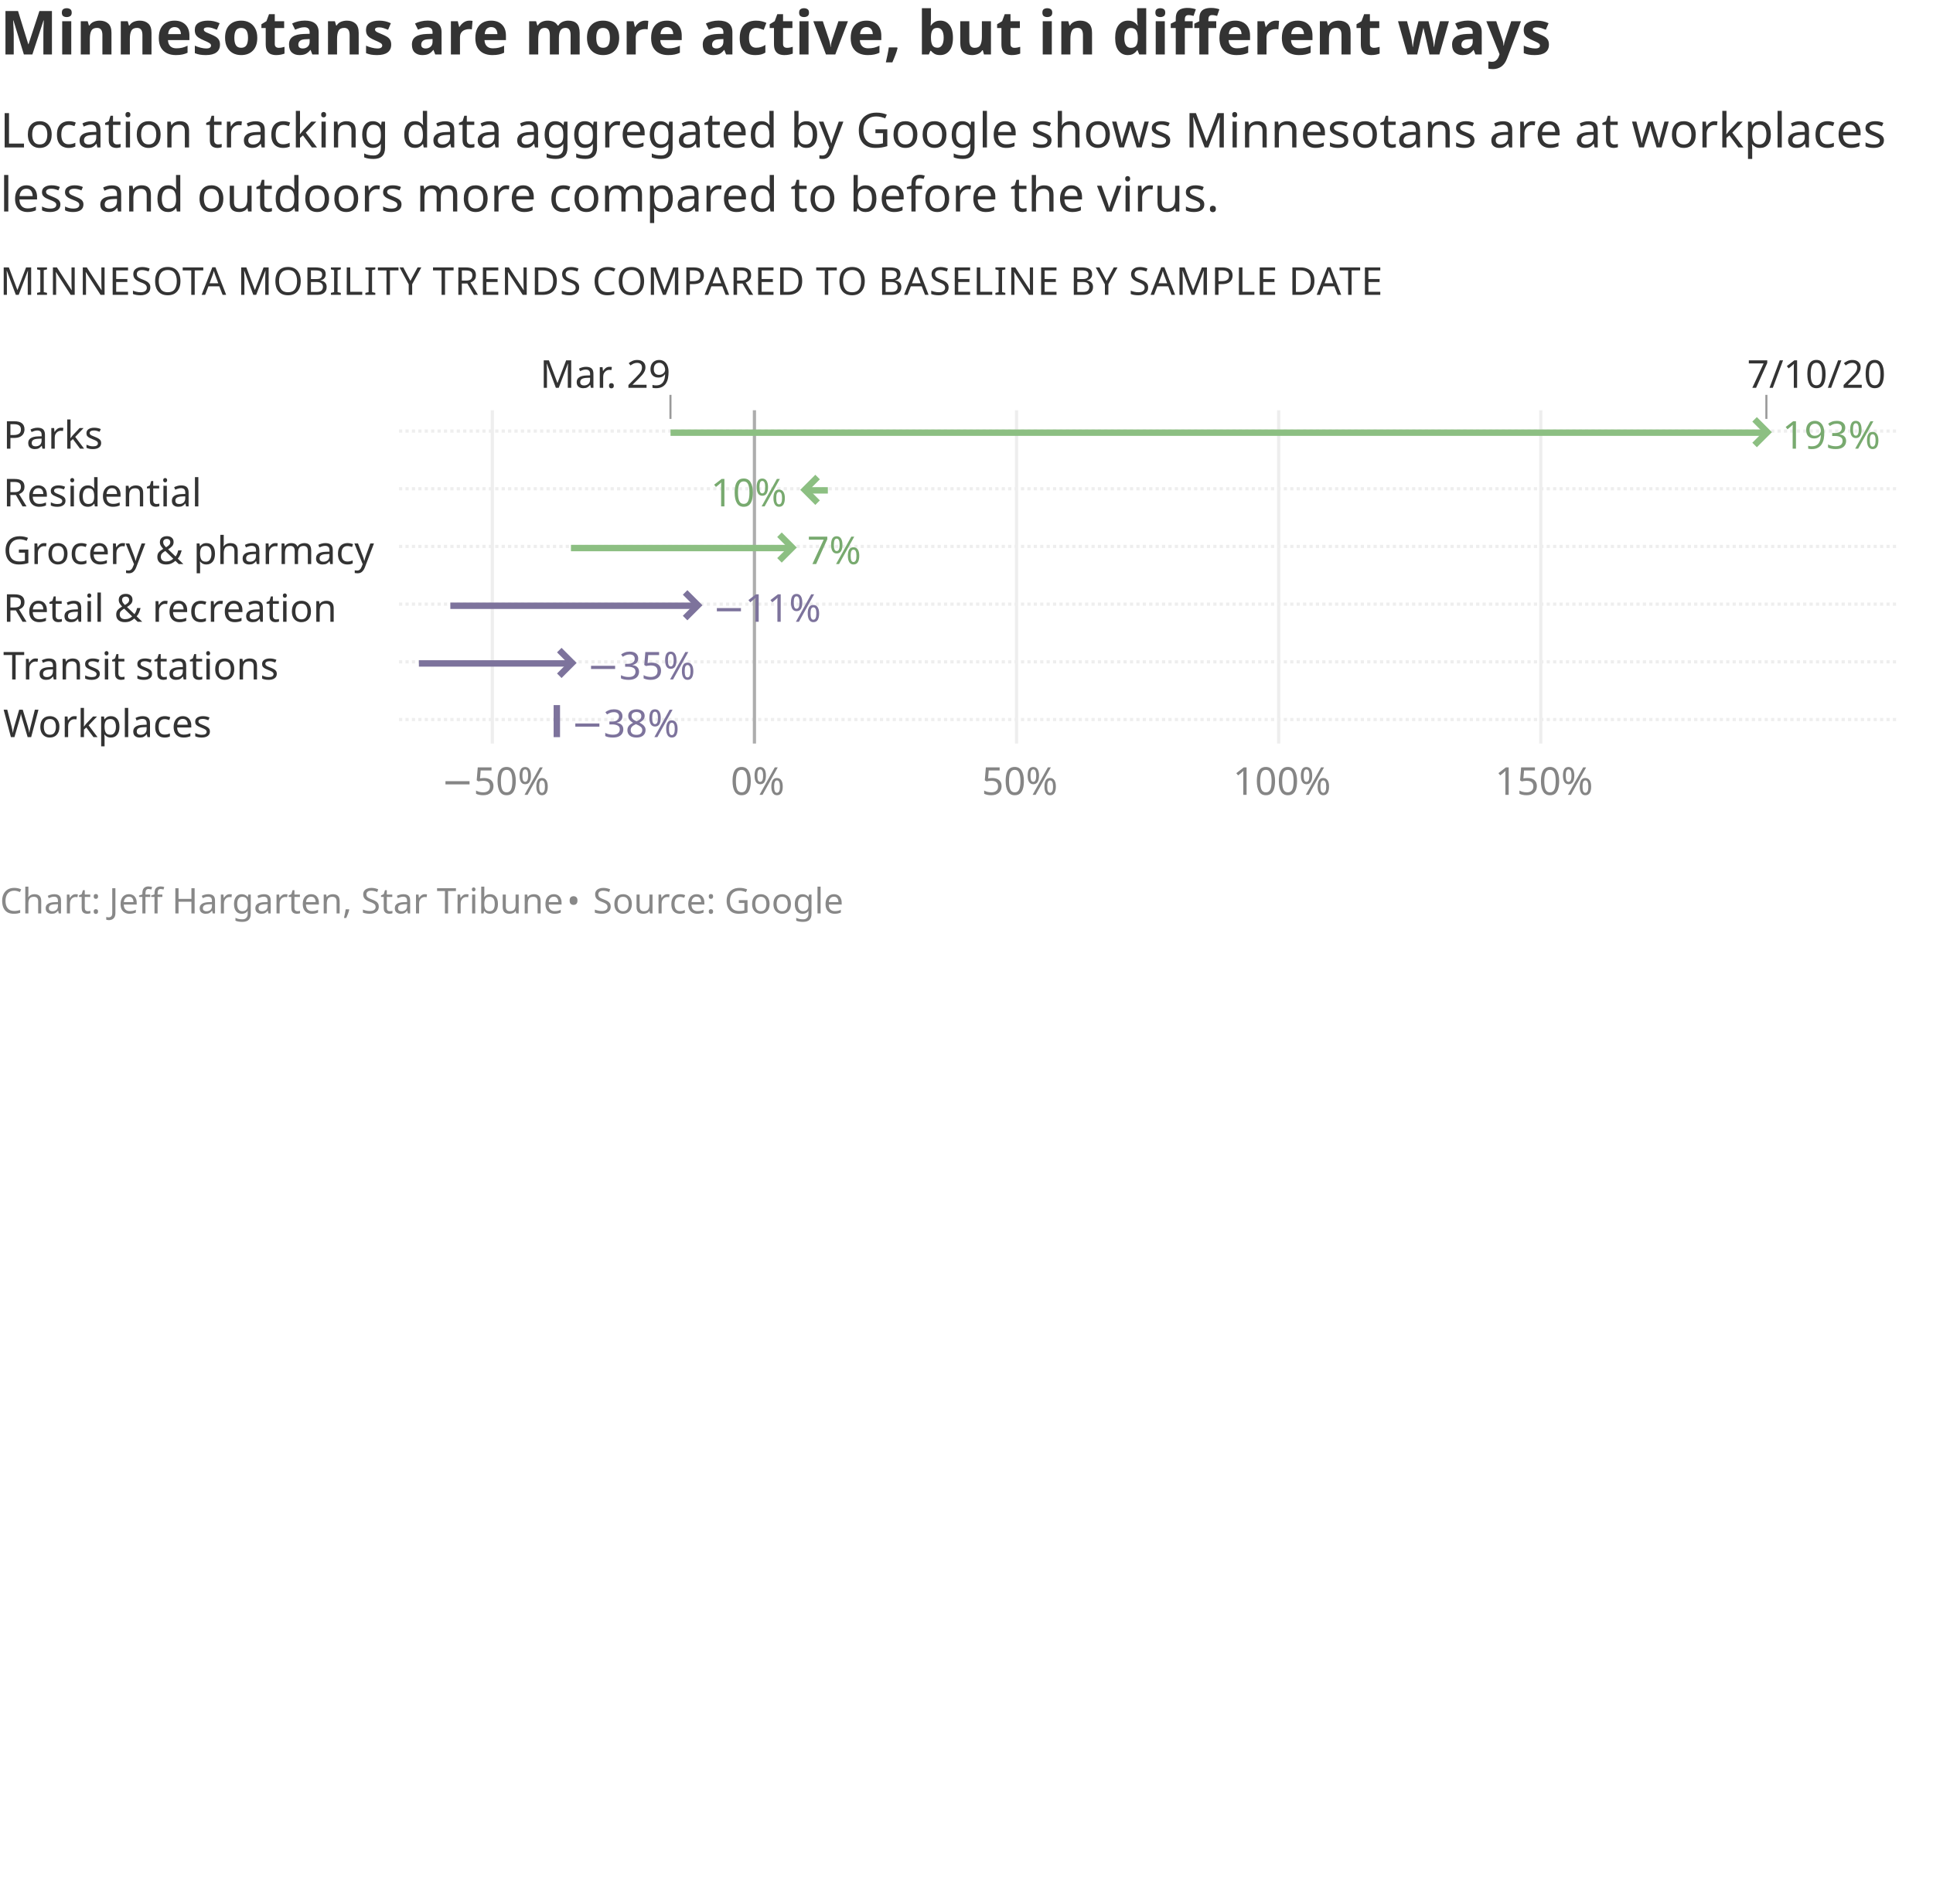
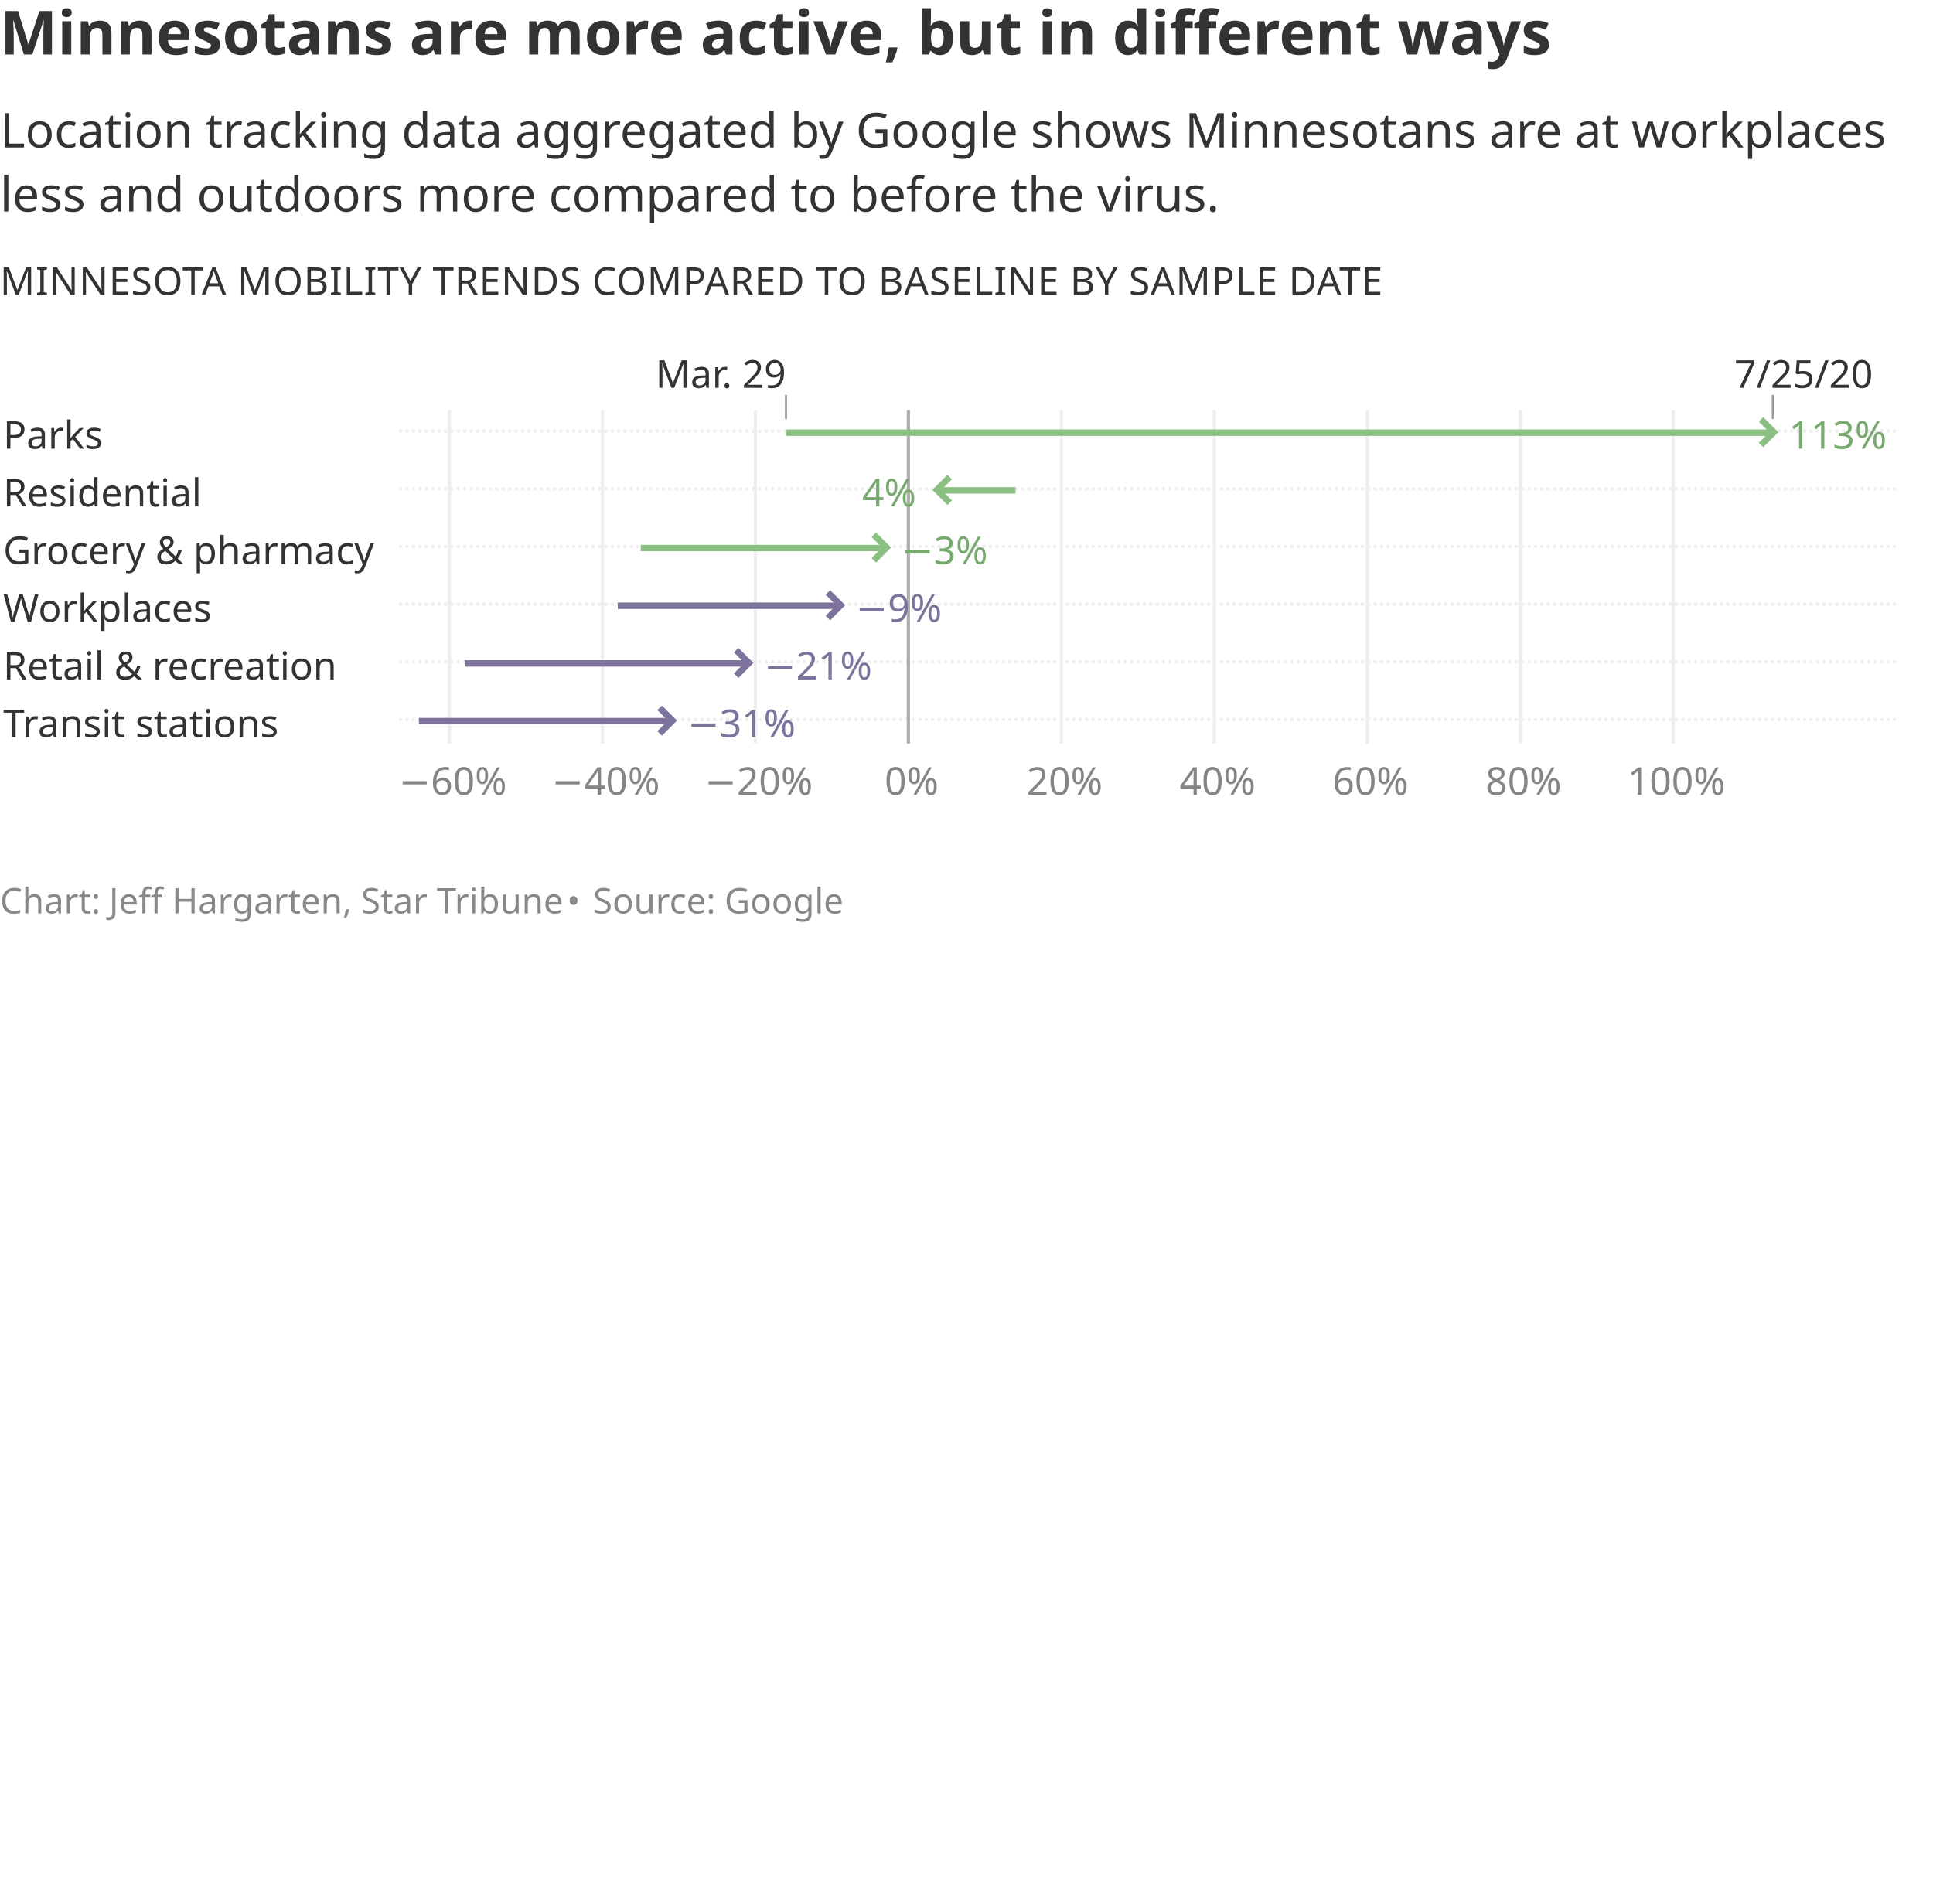
<svg xmlns="http://www.w3.org/2000/svg" id="exportSvg" width="603" height="594">
  <defs />
  <g>
    <g id="header-svg">
      <g id="text-svg">
        <text transform="translate(0, -2)" fill="rgb(51,51,51)" style="font-family: BentonSans; font-weight: 700; font-size: 19px;">
          <tspan x="0" dy="19">Minnesotans are more active, but in different ways</tspan>
        </text>
      </g>
      <g id="text-svg">
        <text transform="translate(0, 31)" fill="rgb(51,51,51)" style="font-family: BentonSans; font-weight: 400; font-size: 15px;">
          <tspan x="0" dy="15">Location tracking data aggregated by Google shows Minnesotans are at workplaces </tspan>
        </text>
        <text transform="translate(0, 51)" fill="rgb(51,51,51)" style="font-family: BentonSans; font-weight: 400; font-size: 15px;">
          <tspan x="0" dy="15">less and outdoors more compared to before the virus.</tspan>
        </text>
      </g>
      <g id="text-svg">
        <text transform="translate(0, 80)" fill="rgb(51,51,51)" style="font-family: BentonSans; font-weight: 400; font-size: 12px; letter-spacing: 0.2px;">
          <tspan x="0" dy="12">MINNESOTA MOBILITY TRENDS COMPARED TO BASELINE BY SAMPLE DATE</tspan>
        </text>
      </g>
    </g>
    <g id="chart-svg">
      <line x1="124.484" x2="592.484" y1="134.5" y2="134.5" style="stroke: rgb(238, 238, 238); stroke-width: 1; stroke-dasharray: 1, 1;" />
      <line x1="124.484" x2="592.484" y1="152.5" y2="152.5" style="stroke: rgb(238, 238, 238); stroke-width: 1; stroke-dasharray: 1, 1;" />
      <line x1="124.484" x2="592.484" y1="170.5" y2="170.5" style="stroke: rgb(238, 238, 238); stroke-width: 1; stroke-dasharray: 1, 1;" />
      <line x1="124.484" x2="592.484" y1="188.5" y2="188.5" style="stroke: rgb(238, 238, 238); stroke-width: 1; stroke-dasharray: 1, 1;" />
      <line x1="124.484" x2="592.484" y1="206.5" y2="206.5" style="stroke: rgb(238, 238, 238); stroke-width: 1; stroke-dasharray: 1, 1;" />
      <line x1="124.484" x2="592.484" y1="224.5" y2="224.5" style="stroke: rgb(238, 238, 238); stroke-width: 1; stroke-dasharray: 1, 1;" />
-       <rect width="1" height="104" transform="translate(153.5781, 128)" fill="none" />
-       <line x1="153.578" x2="153.578" y1="128" y2="232" style="stroke-width: 1; stroke: rgb(238, 238, 238); fill: none;" />
-       <g>
-         <text transform="translate(154.5781, 236)" fill="rgb(133,133,133)" style="text-anchor: middle; font-family: BentonSans; font-weight: 400; font-size: 12px;">
-           <tspan x="0" dy="12">−50%</tspan>
-         </text>
-       </g>
-       <rect width="1" height="104" transform="translate(235.3438, 128)" fill="none" />
-       <line x1="235.344" x2="235.344" y1="128" y2="232" style="stroke-width: 1; stroke: rgb(173, 173, 173); fill: none;" />
-       <g id="text-svg">
-         <text transform="translate(236.3438, 236)" fill="rgb(133,133,133)" style="text-anchor: middle; font-family: BentonSans; font-weight: 400; font-size: 12px;">
+       <rect width="1" height="104" transform="translate(140.2188, 128)" fill="none" />
+       <line x1="140.219" x2="140.219" y1="128" y2="232" style="stroke-width: 1; stroke: rgb(238, 238, 238); fill: none;" />
+       <g>
+         <text transform="translate(141.2188, 236)" fill="rgb(133,133,133)" style="text-anchor: middle; font-family: BentonSans; font-weight: 400; font-size: 12px;">
+           <tspan x="0" dy="12">−60%</tspan>
+         </text>
+       </g>
+       <rect width="1" height="104" transform="translate(187.9375, 128)" fill="none" />
+       <line x1="187.938" x2="187.938" y1="128" y2="232" style="stroke-width: 1; stroke: rgb(238, 238, 238); fill: none;" />
+       <g>
+         <text transform="translate(188.9375, 236)" fill="rgb(133,133,133)" style="text-anchor: middle; font-family: BentonSans; font-weight: 400; font-size: 12px;">
+           <tspan x="0" dy="12">−40%</tspan>
+         </text>
+       </g>
+       <rect width="1" height="104" transform="translate(235.6562, 128)" fill="none" />
+       <line x1="235.656" x2="235.656" y1="128" y2="232" style="stroke-width: 1; stroke: rgb(238, 238, 238); fill: none;" />
+       <g>
+         <text transform="translate(236.6562, 236)" fill="rgb(133,133,133)" style="text-anchor: middle; font-family: BentonSans; font-weight: 400; font-size: 12px;">
+           <tspan x="0" dy="12">−20%</tspan>
+         </text>
+       </g>
+       <rect width="1" height="104" transform="translate(283.375, 128)" fill="none" />
+       <line x1="283.375" x2="283.375" y1="128" y2="232" style="stroke-width: 1; stroke: rgb(173, 173, 173); fill: none;" />
+       <g id="text-svg">
+         <text transform="translate(284.375, 236)" fill="rgb(133,133,133)" style="text-anchor: middle; font-family: BentonSans; font-weight: 400; font-size: 12px;">
          <tspan x="0" dy="12">0%</tspan>
        </text>
      </g>
-       <rect width="1" height="104" transform="translate(317.1094, 128)" fill="none" />
-       <line x1="317.109" x2="317.109" y1="128" y2="232" style="stroke-width: 1; stroke: rgb(238, 238, 238); fill: none;" />
-       <g>
-         <text transform="translate(318.1094, 236)" fill="rgb(133,133,133)" style="text-anchor: middle; font-family: BentonSans; font-weight: 400; font-size: 12px;">
-           <tspan x="0" dy="12">50%</tspan>
-         </text>
-       </g>
-       <rect width="1" height="104" transform="translate(398.8906, 128)" fill="none" />
-       <line x1="398.891" x2="398.891" y1="128" y2="232" style="stroke-width: 1; stroke: rgb(238, 238, 238); fill: none;" />
-       <g>
-         <text transform="translate(399.8906, 236)" fill="rgb(133,133,133)" style="text-anchor: middle; font-family: BentonSans; font-weight: 400; font-size: 12px;">
+       <rect width="1" height="104" transform="translate(331.0938, 128)" fill="none" />
+       <line x1="331.094" x2="331.094" y1="128" y2="232" style="stroke-width: 1; stroke: rgb(238, 238, 238); fill: none;" />
+       <g>
+         <text transform="translate(332.0938, 236)" fill="rgb(133,133,133)" style="text-anchor: middle; font-family: BentonSans; font-weight: 400; font-size: 12px;">
+           <tspan x="0" dy="12">20%</tspan>
+         </text>
+       </g>
+       <rect width="1" height="104" transform="translate(378.8125, 128)" fill="none" />
+       <line x1="378.812" x2="378.812" y1="128" y2="232" style="stroke-width: 1; stroke: rgb(238, 238, 238); fill: none;" />
+       <g>
+         <text transform="translate(379.8125, 236)" fill="rgb(133,133,133)" style="text-anchor: middle; font-family: BentonSans; font-weight: 400; font-size: 12px;">
+           <tspan x="0" dy="12">40%</tspan>
+         </text>
+       </g>
+       <rect width="1" height="104" transform="translate(426.5312, 128)" fill="none" />
+       <line x1="426.531" x2="426.531" y1="128" y2="232" style="stroke-width: 1; stroke: rgb(238, 238, 238); fill: none;" />
+       <g>
+         <text transform="translate(427.5312, 236)" fill="rgb(133,133,133)" style="text-anchor: middle; font-family: BentonSans; font-weight: 400; font-size: 12px;">
+           <tspan x="0" dy="12">60%</tspan>
+         </text>
+       </g>
+       <rect width="1" height="104" transform="translate(474.25, 128)" fill="none" />
+       <line x1="474.25" x2="474.25" y1="128" y2="232" style="stroke-width: 1; stroke: rgb(238, 238, 238); fill: none;" />
+       <g>
+         <text transform="translate(475.25, 236)" fill="rgb(133,133,133)" style="text-anchor: middle; font-family: BentonSans; font-weight: 400; font-size: 12px;">
+           <tspan x="0" dy="12">80%</tspan>
+         </text>
+       </g>
+       <rect width="1" height="104" transform="translate(521.9688, 128)" fill="none" />
+       <line x1="521.969" x2="521.969" y1="128" y2="232" style="stroke-width: 1; stroke: rgb(238, 238, 238); fill: none;" />
+       <g>
+         <text transform="translate(522.9688, 236)" fill="rgb(133,133,133)" style="text-anchor: middle; font-family: BentonSans; font-weight: 400; font-size: 12px;">
          <tspan x="0" dy="12">100%</tspan>
-         </text>
-       </g>
-       <rect width="1" height="104" transform="translate(480.6562, 128)" fill="none" />
-       <line x1="480.656" x2="480.656" y1="128" y2="232" style="stroke-width: 1; stroke: rgb(238, 238, 238); fill: none;" />
-       <g>
-         <text transform="translate(481.6562, 236)" fill="rgb(133,133,133)" style="text-anchor: middle; font-family: BentonSans; font-weight: 400; font-size: 12px;">
-           <tspan x="0" dy="12">150%</tspan>
        </text>
      </g>
      <g>
        <text transform="translate(1, 128)" fill="rgb(51,51,51)" style="font-family: BentonSans; font-weight: 400; font-size: 12px;">
          <tspan x="0" dy="12">Parks</tspan>
        </text>
      </g>
-       <rect width="341.828" height="2" transform="translate(209.1719, 134)" fill="rgb(140,191,130)" style="fill: rgb(140, 191, 130);" />
-       <path d="M547.343 130.843 L 551.343 134.843 L 547.343 138.843" stroke="rgb(140,191,130)" style="stroke-width: 2; fill: none;" />
-       <g>
-         <text transform="translate(555.9844, 128)" fill="rgb(120,170,111)" style="font-family: BentonSans; font-weight: 400; font-size: 12px;">
-           <tspan x="0" dy="12">193%</tspan>
+       <rect width="307.797" height="2" transform="translate(245.2031, 134)" fill="rgb(140,191,130)" style="fill: rgb(140, 191, 130);" />
+       <path d="M549.343 130.843 L 553.343 134.843 L 549.343 138.843" stroke="rgb(140,191,130)" style="stroke-width: 2; fill: none;" />
+       <g>
+         <text transform="translate(557.9844, 128)" fill="rgb(120,170,111)" style="font-family: BentonSans; font-weight: 400; font-size: 12px;">
+           <tspan x="0" dy="12">113%</tspan>
        </text>
      </g>
      <g>
        <text transform="translate(1, 146)" fill="rgb(51,51,51)" style="font-family: BentonSans; font-weight: 400; font-size: 12px;">
          <tspan x="0" dy="12">Residential</tspan>
        </text>
      </g>
-       <rect width="6.547" height="2" transform="translate(251.7031, 152)" fill="rgb(140,191,130)" style="fill: rgb(140, 191, 130);" />
-       <path d="M255.046 148.843 L 251.046 152.843 L 255.046 156.843" stroke="rgb(140,191,130)" style="stroke-width: 2; fill: none;" />
-       <g>
-         <text transform="translate(221.7188, 146)" fill="rgb(120,170,111)" style="font-family: BentonSans; font-weight: 400; font-size: 12px;">
-           <tspan x="0" dy="12">10%</tspan>
+       <rect width="23.875" height="2" transform="translate(292.9219, 152)" fill="rgb(140,191,130)" style="fill: rgb(140, 191, 130);" />
+       <path d="M296.265 148.843 L 292.265 152.843 L 296.265 156.843" stroke="rgb(140,191,130)" style="stroke-width: 2; fill: none;" />
+       <g>
+         <text transform="translate(268.9375, 146)" fill="rgb(120,170,111)" style="font-family: BentonSans; font-weight: 400; font-size: 12px;">
+           <tspan x="0" dy="12">4%</tspan>
        </text>
      </g>
      <g>
        <text transform="translate(1, 164)" fill="rgb(51,51,51)" style="font-family: BentonSans; font-weight: 400; font-size: 12px;">
          <tspan x="0" dy="12">Grocery &amp; pharmacy</tspan>
        </text>
      </g>
-       <rect width="68.703" height="2" transform="translate(178.1094, 170)" fill="rgb(140,191,130)" style="fill: rgb(140, 191, 130);" />
-       <path d="M243.156 166.843 L 247.156 170.843 L 243.156 174.843" stroke="rgb(140,191,130)" style="stroke-width: 2; fill: none;" />
-       <g>
-         <text transform="translate(251.7969, 164)" fill="rgb(120,170,111)" style="font-family: BentonSans; font-weight: 400; font-size: 12px;">
-           <tspan x="0" dy="12">7%</tspan>
+       <rect width="76.359" height="2" transform="translate(199.875, 170)" fill="rgb(140,191,130)" style="fill: rgb(140, 191, 130);" />
+       <path d="M272.578 166.843 L 276.578 170.843 L 272.578 174.843" stroke="rgb(140,191,130)" style="stroke-width: 2; fill: none;" />
+       <g>
+         <text transform="translate(281.2188, 164)" fill="rgb(120,170,111)" style="font-family: BentonSans; font-weight: 400; font-size: 12px;">
+           <tspan x="0" dy="12">−3%</tspan>
        </text>
      </g>
      <g>
        <text transform="translate(1, 182)" fill="rgb(51,51,51)" style="font-family: BentonSans; font-weight: 400; font-size: 12px;">
+           <tspan x="0" dy="12">Workplaces</tspan>
+         </text>
+       </g>
+       <rect width="69.203" height="2" transform="translate(192.7188, 188)" fill="rgb(125,115,156)" style="fill: rgb(125, 115, 156);" />
+       <path d="M258.265 184.843 L 262.265 188.843 L 258.265 192.843" stroke="rgb(125,115,156)" style="stroke-width: 2; fill: none;" />
+       <g>
+         <text transform="translate(266.9062, 182)" fill="rgb(125,115,156)" style="font-family: BentonSans; font-weight: 400; font-size: 12px;">
+           <tspan x="0" dy="12">−9%</tspan>
+         </text>
+       </g>
+       <g>
+         <text transform="translate(1, 200)" fill="rgb(51,51,51)" style="font-family: BentonSans; font-weight: 400; font-size: 12px;">
          <tspan x="0" dy="12">Retail &amp; recreation</tspan>
        </text>
      </g>
-       <rect width="76.891" height="2" transform="translate(140.4844, 188)" fill="rgb(125,115,156)" style="fill: rgb(125, 115, 156);" />
-       <path d="M213.718 184.843 L 217.718 188.843 L 213.718 192.843" stroke="rgb(125,115,156)" style="stroke-width: 2; fill: none;" />
-       <g>
-         <text transform="translate(222.3594, 182)" fill="rgb(125,115,156)" style="font-family: BentonSans; font-weight: 400; font-size: 12px;">
-           <tspan x="0" dy="12">−11%</tspan>
-         </text>
-       </g>
-       <g>
-         <text transform="translate(1, 200)" fill="rgb(51,51,51)" style="font-family: BentonSans; font-weight: 400; font-size: 12px;">
+       <rect width="88.297" height="2" transform="translate(145, 206)" fill="rgb(125,115,156)" style="fill: rgb(125, 115, 156);" />
+       <path d="M229.64 202.843 L 233.64 206.843 L 229.64 210.843" stroke="rgb(125,115,156)" style="stroke-width: 2; fill: none;" />
+       <g>
+         <text transform="translate(238.2812, 200)" fill="rgb(125,115,156)" style="font-family: BentonSans; font-weight: 400; font-size: 12px;">
+           <tspan x="0" dy="12">−21%</tspan>
+         </text>
+       </g>
+       <g>
+         <text transform="translate(1, 218)" fill="rgb(51,51,51)" style="font-family: BentonSans; font-weight: 400; font-size: 12px;">
          <tspan x="0" dy="12">Transit stations</tspan>
        </text>
      </g>
-       <rect width="47.453" height="2" transform="translate(130.6719, 206)" fill="rgb(125,115,156)" style="fill: rgb(125, 115, 156);" />
-       <path d="M174.468 202.843 L 178.468 206.843 L 174.468 210.843" stroke="rgb(125,115,156)" style="stroke-width: 2; fill: none;" />
-       <g>
-         <text transform="translate(183.1094, 200)" fill="rgb(125,115,156)" style="font-family: BentonSans; font-weight: 400; font-size: 12px;">
-           <tspan x="0" dy="12">−35%</tspan>
-         </text>
-       </g>
-       <g>
-         <text transform="translate(1, 218)" fill="rgb(51,51,51)" style="font-family: BentonSans; font-weight: 400; font-size: 12px;">
-           <tspan x="0" dy="12">Workplaces</tspan>
-         </text>
-       </g>
-       <path d="M173.703 220 L 173.703 230" stroke="rgb(125,115,156)" style="stroke-width: 2; fill: none;" />
-       <g>
-         <text transform="translate(178.2031, 218)" fill="rgb(125,115,156)" style="font-family: BentonSans; font-weight: 400; font-size: 12px;">
-           <tspan x="0" dy="12">−38%</tspan>
-         </text>
-       </g>
-       <g>
-         <text transform="translate(209.1875, 109)" fill="rgb(51,51,51)" style="text-anchor: end; font-family: BentonSans; font-weight: 400; font-size: 12px;">
+       <rect width="78.766" height="2" transform="translate(130.6719, 224)" fill="rgb(125,115,156)" style="fill: rgb(125, 115, 156);" />
+       <path d="M205.781 220.843 L 209.781 224.843 L 205.781 228.843" stroke="rgb(125,115,156)" style="stroke-width: 2; fill: none;" />
+       <g>
+         <text transform="translate(214.4219, 218)" fill="rgb(125,115,156)" style="font-family: BentonSans; font-weight: 400; font-size: 12px;">
+           <tspan x="0" dy="12">−31%</tspan>
+         </text>
+       </g>
+       <g>
+         <text transform="translate(245.2188, 109)" fill="rgb(51,51,51)" style="text-anchor: end; font-family: BentonSans; font-weight: 400; font-size: 12px;">
          <tspan x="0" dy="12">Mar. 29</tspan>
        </text>
      </g>
      <g>
-         <text transform="translate(210.1875, 121)" fill="rgb(153,153,153)" style="text-anchor: end; font-family: Arial; font-weight: 400; font-size: 8px;">
+         <text transform="translate(246.2188, 121)" fill="rgb(153,153,153)" style="text-anchor: end; font-family: Arial; font-weight: 400; font-size: 8px;">
          <tspan x="0" dy="8">|</tspan>
        </text>
      </g>
      <g>
-         <text transform="translate(545.0156, 109)" fill="rgb(51,51,51)" style="font-family: BentonSans; font-weight: 400; font-size: 12px;">
-           <tspan x="0" dy="12">7/10/20</tspan>
-         </text>
-       </g>
-       <g>
-         <text transform="translate(549.9844, 121)" fill="rgb(153,153,153)" style="font-family: Arial; font-weight: 400; font-size: 8px;">
+         <text transform="translate(541.0156, 109)" fill="rgb(51,51,51)" style="font-family: BentonSans; font-weight: 400; font-size: 12px;">
+           <tspan x="0" dy="12">7/25/20</tspan>
+         </text>
+       </g>
+       <g>
+         <text transform="translate(551.9844, 121)" fill="rgb(153,153,153)" style="font-family: Arial; font-weight: 400; font-size: 8px;">
          <tspan x="0" dy="8">|</tspan>
        </text>
      </g>
    </g>
    <g id="after-body-svg" />
    <g id="above-footer-svg" />
    <g id="footer-svg">
      <g id="footer-inner-svg">
        <g id="footer-main-svg">
          <g id="text-svg">
            <text transform="translate(0, 274)" fill="rgb(136,136,136)" style="font-family: BentonSans; font-weight: 400; font-size: 11px;">
              <tspan x="0" dy="11">Chart:</tspan>
            </text>
            <text transform="translate(34, 274)" fill="rgb(136,136,136)" style="font-family: BentonSans; font-weight: 400; font-size: 11px;">
              <tspan x="0" dy="11">Jeff Hargarten, Star Tribune</tspan>
            </text>
          </g>
          <g id="text-svg">
            <text transform="translate(174, 274)" fill="rgb(136,136,136)" style="font-family: BentonSans; font-weight: 400; font-size: 11px;">
              <tspan x="0" dy="11">​ •</tspan>
            </text>
          </g>
          <g id="text-svg">
            <text transform="translate(185, 274)" fill="rgb(136,136,136)" style="font-family: BentonSans; font-weight: 400; font-size: 11px;">
              <tspan x="0" dy="11">Source:</tspan>
            </text>
            <text transform="translate(226, 274)" fill="rgb(136,136,136)" style="font-family: BentonSans; font-weight: 400; font-size: 11px;">
              <tspan x="0" dy="11">Google</tspan>
            </text>
          </g>
        </g>
      </g>
    </g>
    <g id="below-footer-svg" />
  </g>
</svg>
